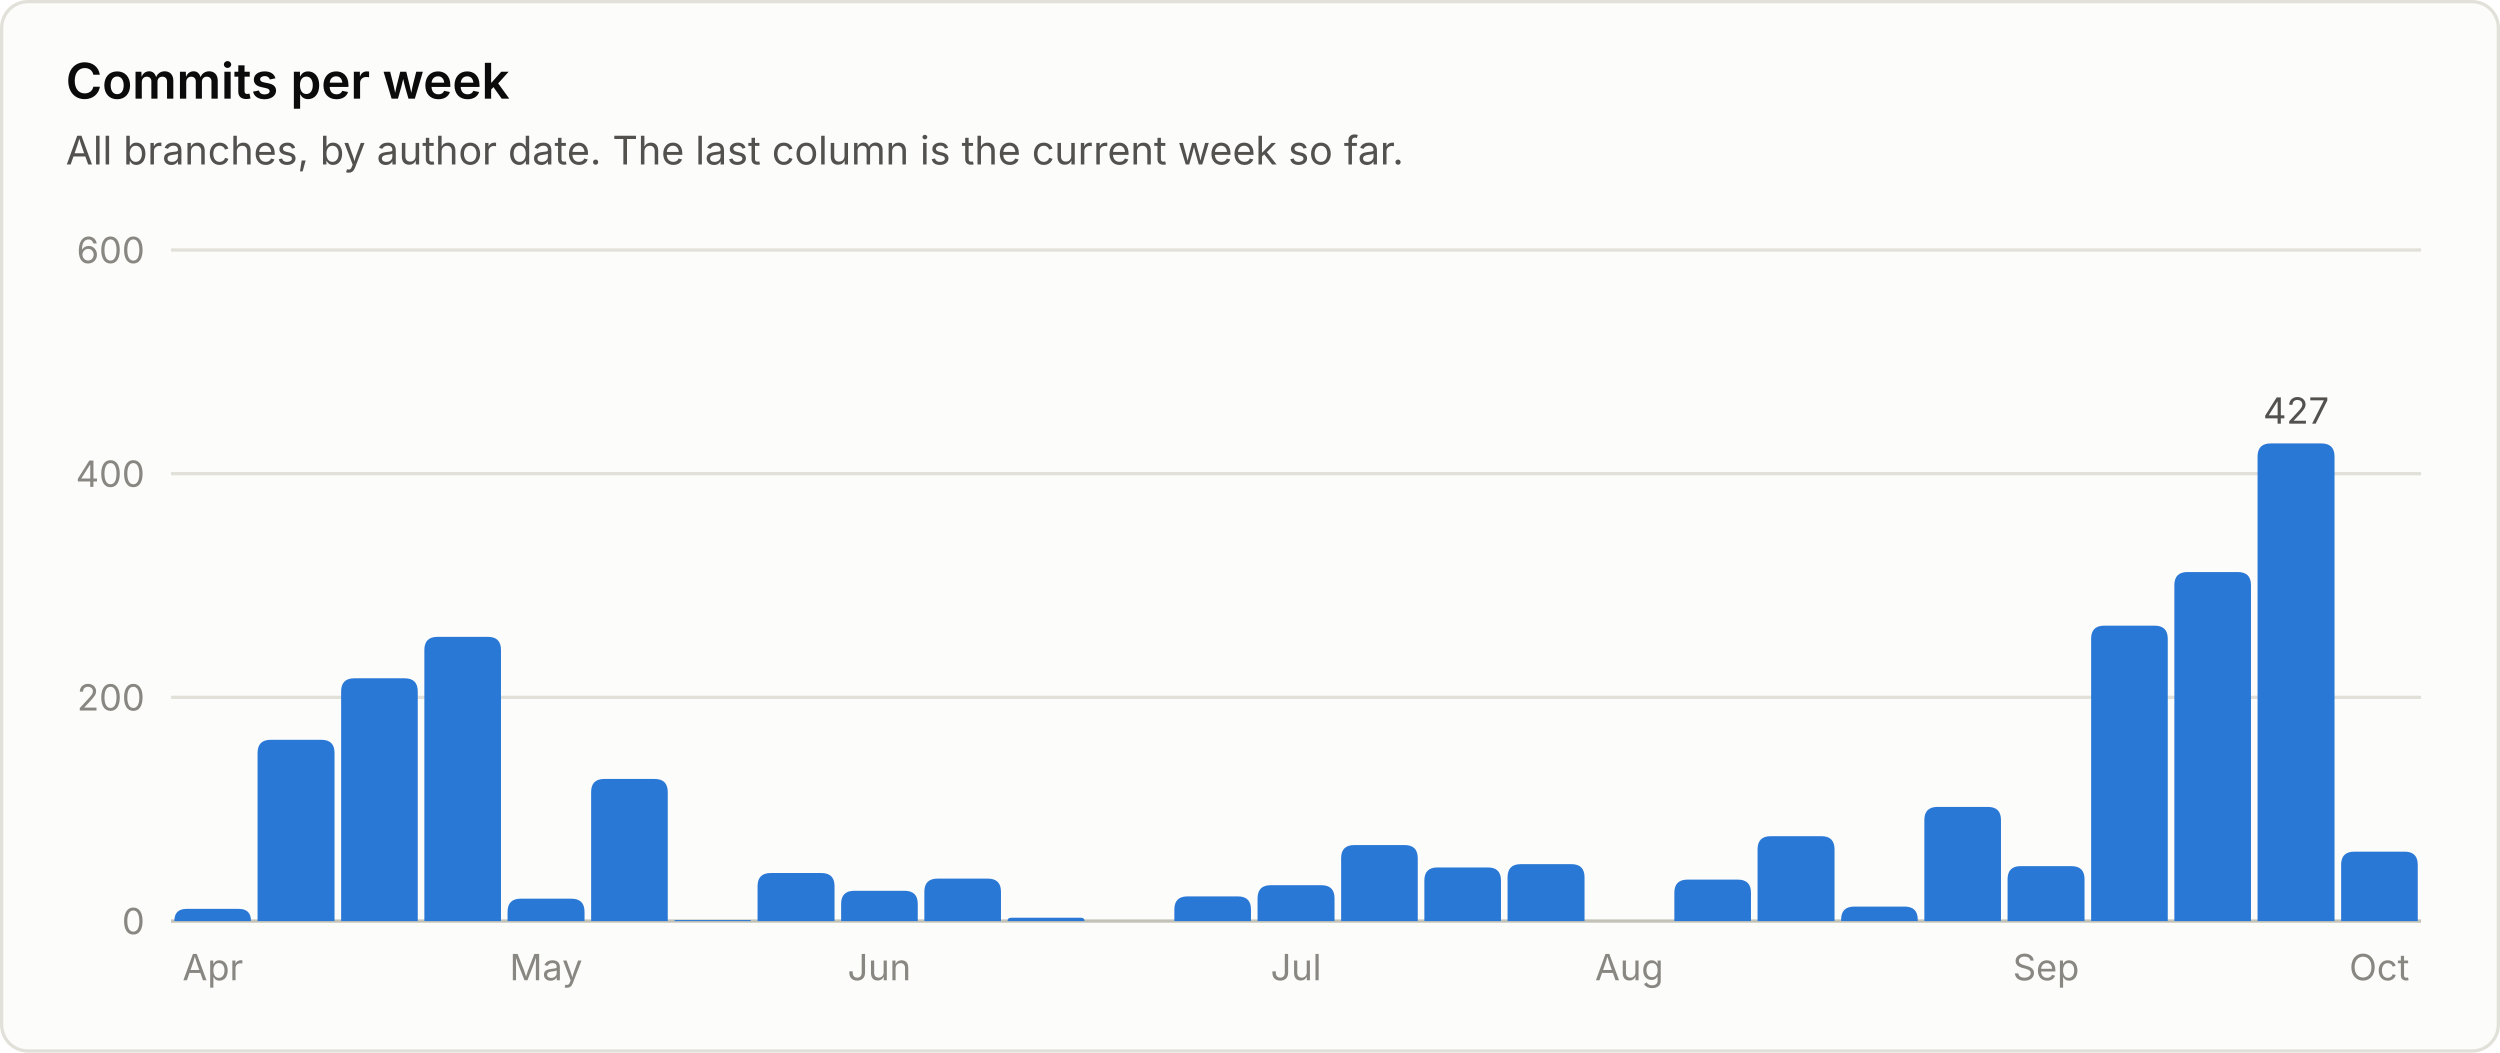
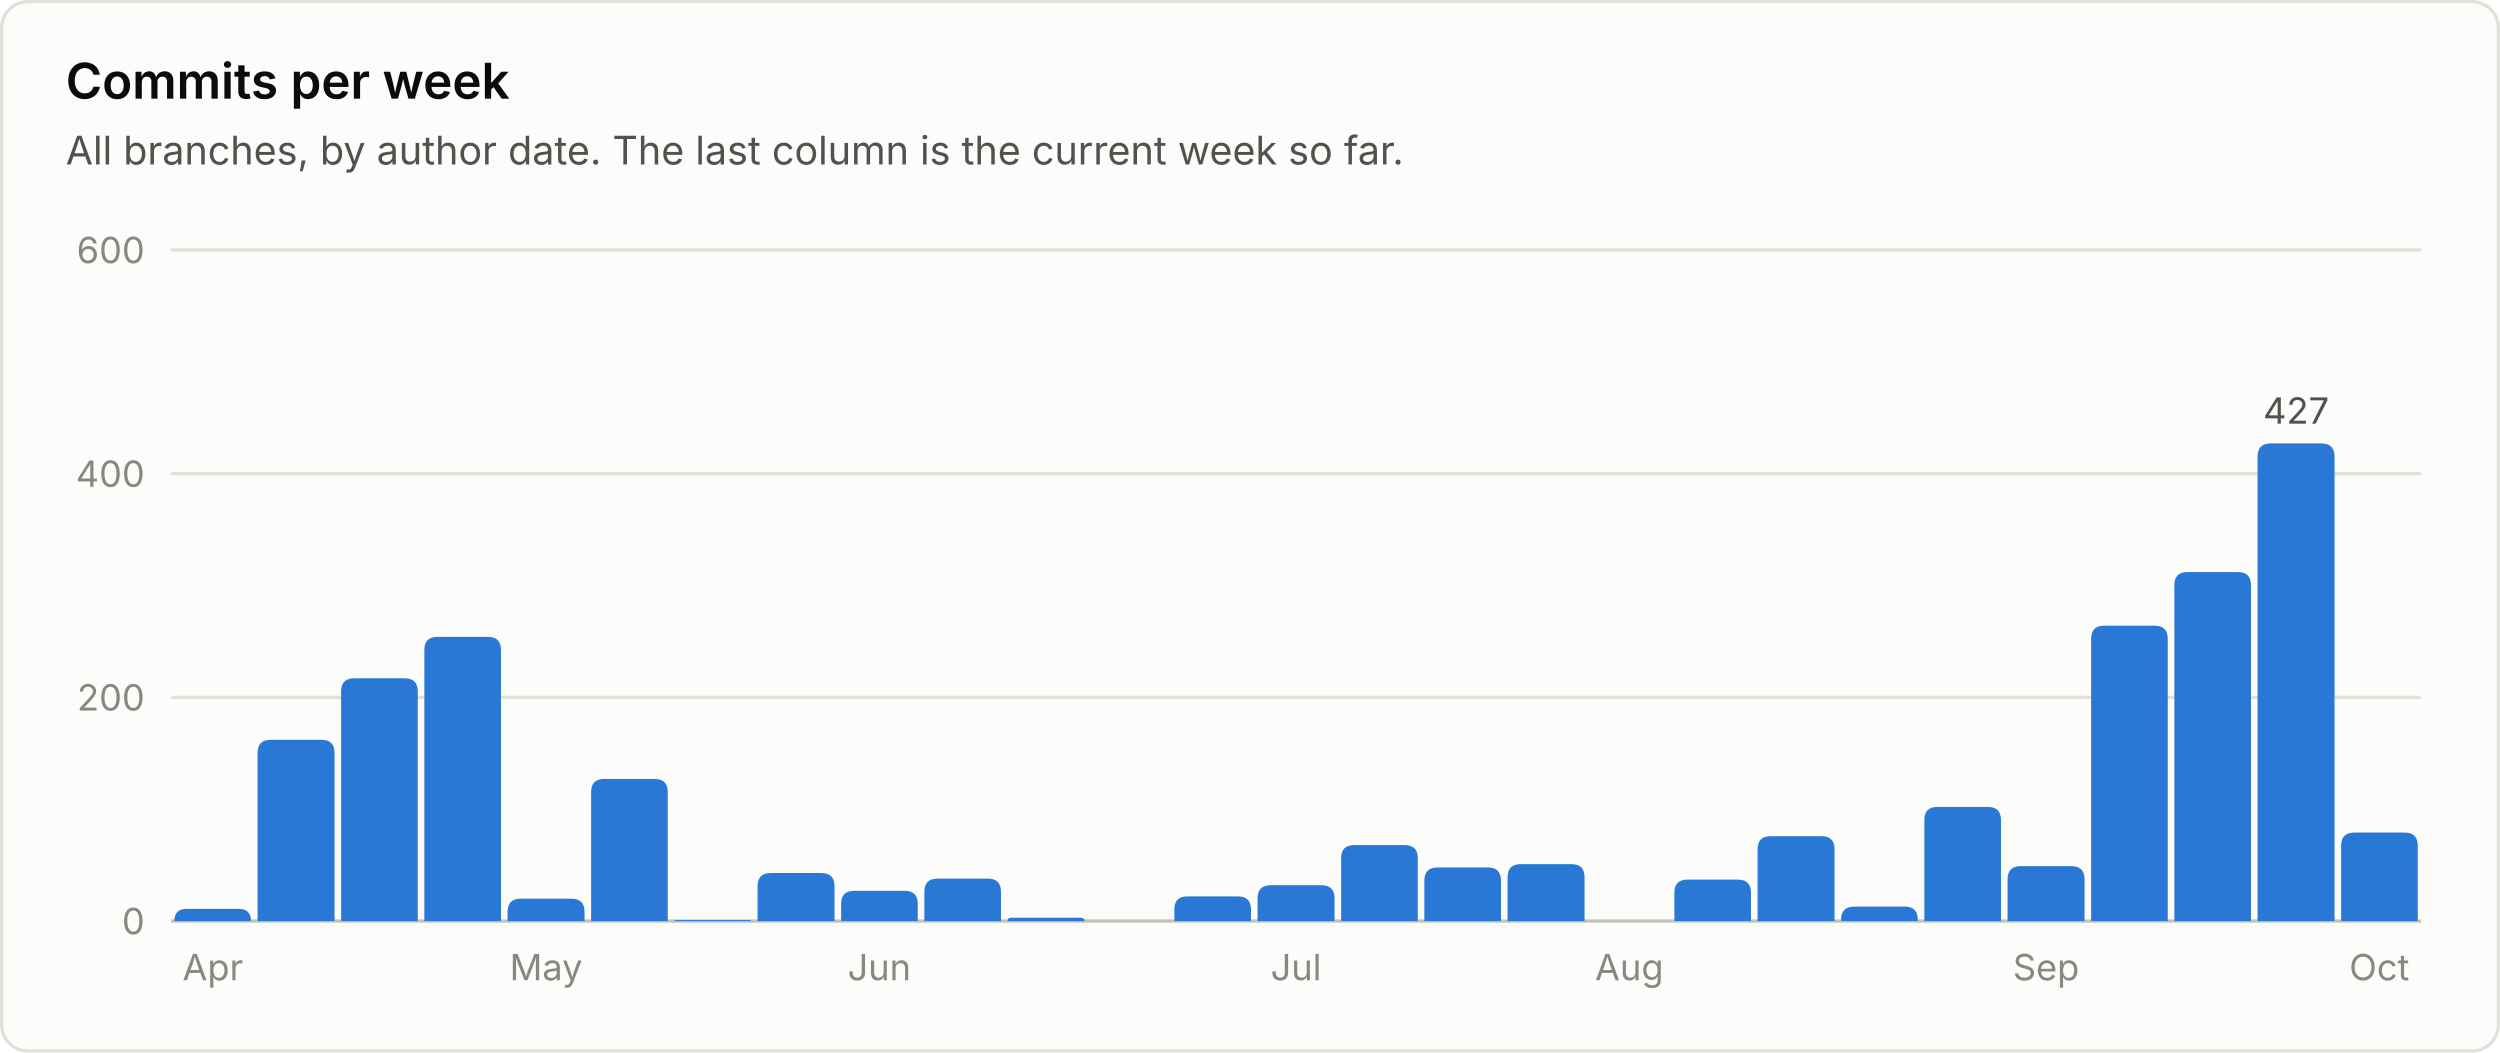
<svg xmlns="http://www.w3.org/2000/svg" viewBox="0 0 760 320" width="760" height="320" role="img" font-family="system-ui, -apple-system, 'Segoe UI', sans-serif">
  <rect x="0.5" y="0.5" width="759" height="319" rx="8" fill="#fcfcfb" stroke="#e1e0d9" />
  <text x="20.0" y="30.0" fill="#0b0b0b" font-size="15" font-weight="600" text-anchor="start">Commits per week</text>
  <text x="20.0" y="50.0" fill="#52514e" font-size="12" font-weight="400" text-anchor="start">All branches, by author date. The last column is the current week so far.</text>
  <line x1="52" y1="280.0" x2="736" y2="280.0" stroke="#c3c2b7" stroke-width="1" />
  <text x="44.0" y="284.0" fill="#898781" font-size="11" font-weight="400" text-anchor="end">0</text>
  <line x1="52" y1="212.0" x2="736" y2="212.0" stroke="#e1e0d9" stroke-width="1" />
  <text x="44.0" y="216.0" fill="#898781" font-size="11" font-weight="400" text-anchor="end">200</text>
  <line x1="52" y1="144.0" x2="736" y2="144.0" stroke="#e1e0d9" stroke-width="1" />
  <text x="44.0" y="148.0" fill="#898781" font-size="11" font-weight="400" text-anchor="end">400</text>
  <line x1="52" y1="76.0" x2="736" y2="76.0" stroke="#e1e0d9" stroke-width="1" />
  <text x="44.0" y="80.0" fill="#898781" font-size="11" font-weight="400" text-anchor="end">600</text>
  <path d="M53.0 280.0 V280.0 Q53.0 276.3 56.7 276.3 H72.6 Q76.3 276.3 76.3 280.0 V280.0 Z" fill="#2a78d6" />
  <text x="64.7" y="298.0" fill="#898781" font-size="11" font-weight="400" text-anchor="middle">Apr</text>
  <path d="M78.3 280.0 V228.9 Q78.3 224.9 82.3 224.9 H97.7 Q101.7 224.9 101.7 228.9 V280.0 Z" fill="#2a78d6" />
  <path d="M103.7 280.0 V210.2 Q103.7 206.2 107.7 206.2 H123.0 Q127.0 206.2 127.0 210.2 V280.0 Z" fill="#2a78d6" />
  <path d="M129.0 280.0 V197.6 Q129.0 193.6 133.0 193.6 H148.3 Q152.3 193.6 152.3 197.6 V280.0 Z" fill="#2a78d6" />
  <path d="M154.3 280.0 V277.2 Q154.3 273.2 158.3 273.2 H173.7 Q177.7 273.2 177.7 277.2 V280.0 Z" fill="#2a78d6" />
  <text x="166.0" y="298.0" fill="#898781" font-size="11" font-weight="400" text-anchor="middle">May</text>
  <path d="M179.7 280.0 V240.8 Q179.7 236.8 183.7 236.8 H199.0 Q203.0 236.8 203.0 240.8 V280.0 Z" fill="#2a78d6" />
  <path d="M205.0 280.0 V280.0 Q205.0 279.7 205.3 279.7 H228.0 Q228.3 279.7 228.3 280.0 V280.0 Z" fill="#2a78d6" />
  <path d="M230.3 280.0 V269.4 Q230.3 265.4 234.3 265.4 H249.7 Q253.7 265.4 253.7 269.4 V280.0 Z" fill="#2a78d6" />
  <path d="M255.7 280.0 V274.8 Q255.7 270.8 259.7 270.8 H275.0 Q279.0 270.8 279.0 274.8 V280.0 Z" fill="#2a78d6" />
  <text x="267.3" y="298.0" fill="#898781" font-size="11" font-weight="400" text-anchor="middle">Jun</text>
  <path d="M281.0 280.0 V271.1 Q281.0 267.1 285.0 267.1 H300.3 Q304.3 267.1 304.3 271.1 V280.0 Z" fill="#2a78d6" />
  <path d="M306.3 280.0 V280.0 Q306.3 279.0 307.4 279.0 H328.6 Q329.7 279.0 329.7 280.0 V280.0 Z" fill="#2a78d6" />
  <path d="M357.0 280.0 V276.5 Q357.0 272.5 361.0 272.5 H376.3 Q380.3 272.5 380.3 276.5 V280.0 Z" fill="#2a78d6" />
  <path d="M382.3 280.0 V273.1 Q382.3 269.1 386.3 269.1 H401.7 Q405.7 269.1 405.7 273.1 V280.0 Z" fill="#2a78d6" />
  <text x="394.0" y="298.0" fill="#898781" font-size="11" font-weight="400" text-anchor="middle">Jul</text>
  <path d="M407.7 280.0 V260.9 Q407.7 256.9 411.7 256.9 H427.0 Q431.0 256.9 431.0 260.9 V280.0 Z" fill="#2a78d6" />
  <path d="M433.0 280.0 V267.7 Q433.0 263.7 437.0 263.7 H452.3 Q456.3 263.7 456.3 267.7 V280.0 Z" fill="#2a78d6" />
  <path d="M458.3 280.0 V266.7 Q458.3 262.7 462.3 262.7 H477.7 Q481.7 262.7 481.7 266.7 V280.0 Z" fill="#2a78d6" />
  <text x="495.3" y="298.0" fill="#898781" font-size="11" font-weight="400" text-anchor="middle">Aug</text>
  <path d="M509.0 280.0 V271.4 Q509.0 267.4 513.0 267.4 H528.3 Q532.3 267.4 532.3 271.4 V280.0 Z" fill="#2a78d6" />
  <path d="M534.3 280.0 V258.2 Q534.3 254.2 538.3 254.2 H553.7 Q557.7 254.2 557.7 258.2 V280.0 Z" fill="#2a78d6" />
  <path d="M559.7 280.0 V279.6 Q559.7 275.6 563.7 275.6 H579.0 Q583.0 275.6 583.0 279.6 V280.0 Z" fill="#2a78d6" />
  <path d="M585.0 280.0 V249.3 Q585.0 245.3 589.0 245.3 H604.3 Q608.3 245.3 608.3 249.3 V280.0 Z" fill="#2a78d6" />
  <path d="M610.3 280.0 V267.3 Q610.3 263.3 614.3 263.3 H629.7 Q633.7 263.3 633.7 267.3 V280.0 Z" fill="#2a78d6" />
  <text x="622.0" y="298.0" fill="#898781" font-size="11" font-weight="400" text-anchor="middle">Sep</text>
  <path d="M635.7 280.0 V194.2 Q635.7 190.2 639.7 190.2 H655.0 Q659.0 190.2 659.0 194.2 V280.0 Z" fill="#2a78d6" />
  <path d="M661.0 280.0 V177.9 Q661.0 173.9 665.0 173.9 H680.3 Q684.3 173.9 684.3 177.9 V280.0 Z" fill="#2a78d6" />
  <path d="M686.3 280.0 V138.8 Q686.3 134.8 690.3 134.8 H705.7 Q709.7 134.8 709.7 138.8 V280.0 Z" fill="#2a78d6" />
  <text x="698.0" y="128.8" fill="#52514e" font-size="11" font-weight="400" text-anchor="middle">427</text>
-   <path d="M711.7 280.0 V262.9 Q711.7 258.9 715.7 258.9 H731.0 Q735.0 258.9 735.0 262.9 V280.0 Z" fill="#2a78d6" />
+   <path d="M711.7 280.0 V257.1 Q711.7 253.1 715.7 253.1 H731.0 Q735.0 253.1 735.0 257.1 V280.0 Z" fill="#2a78d6" />
  <text x="723.3" y="298.0" fill="#898781" font-size="11" font-weight="400" text-anchor="middle">Oct</text>
</svg>
